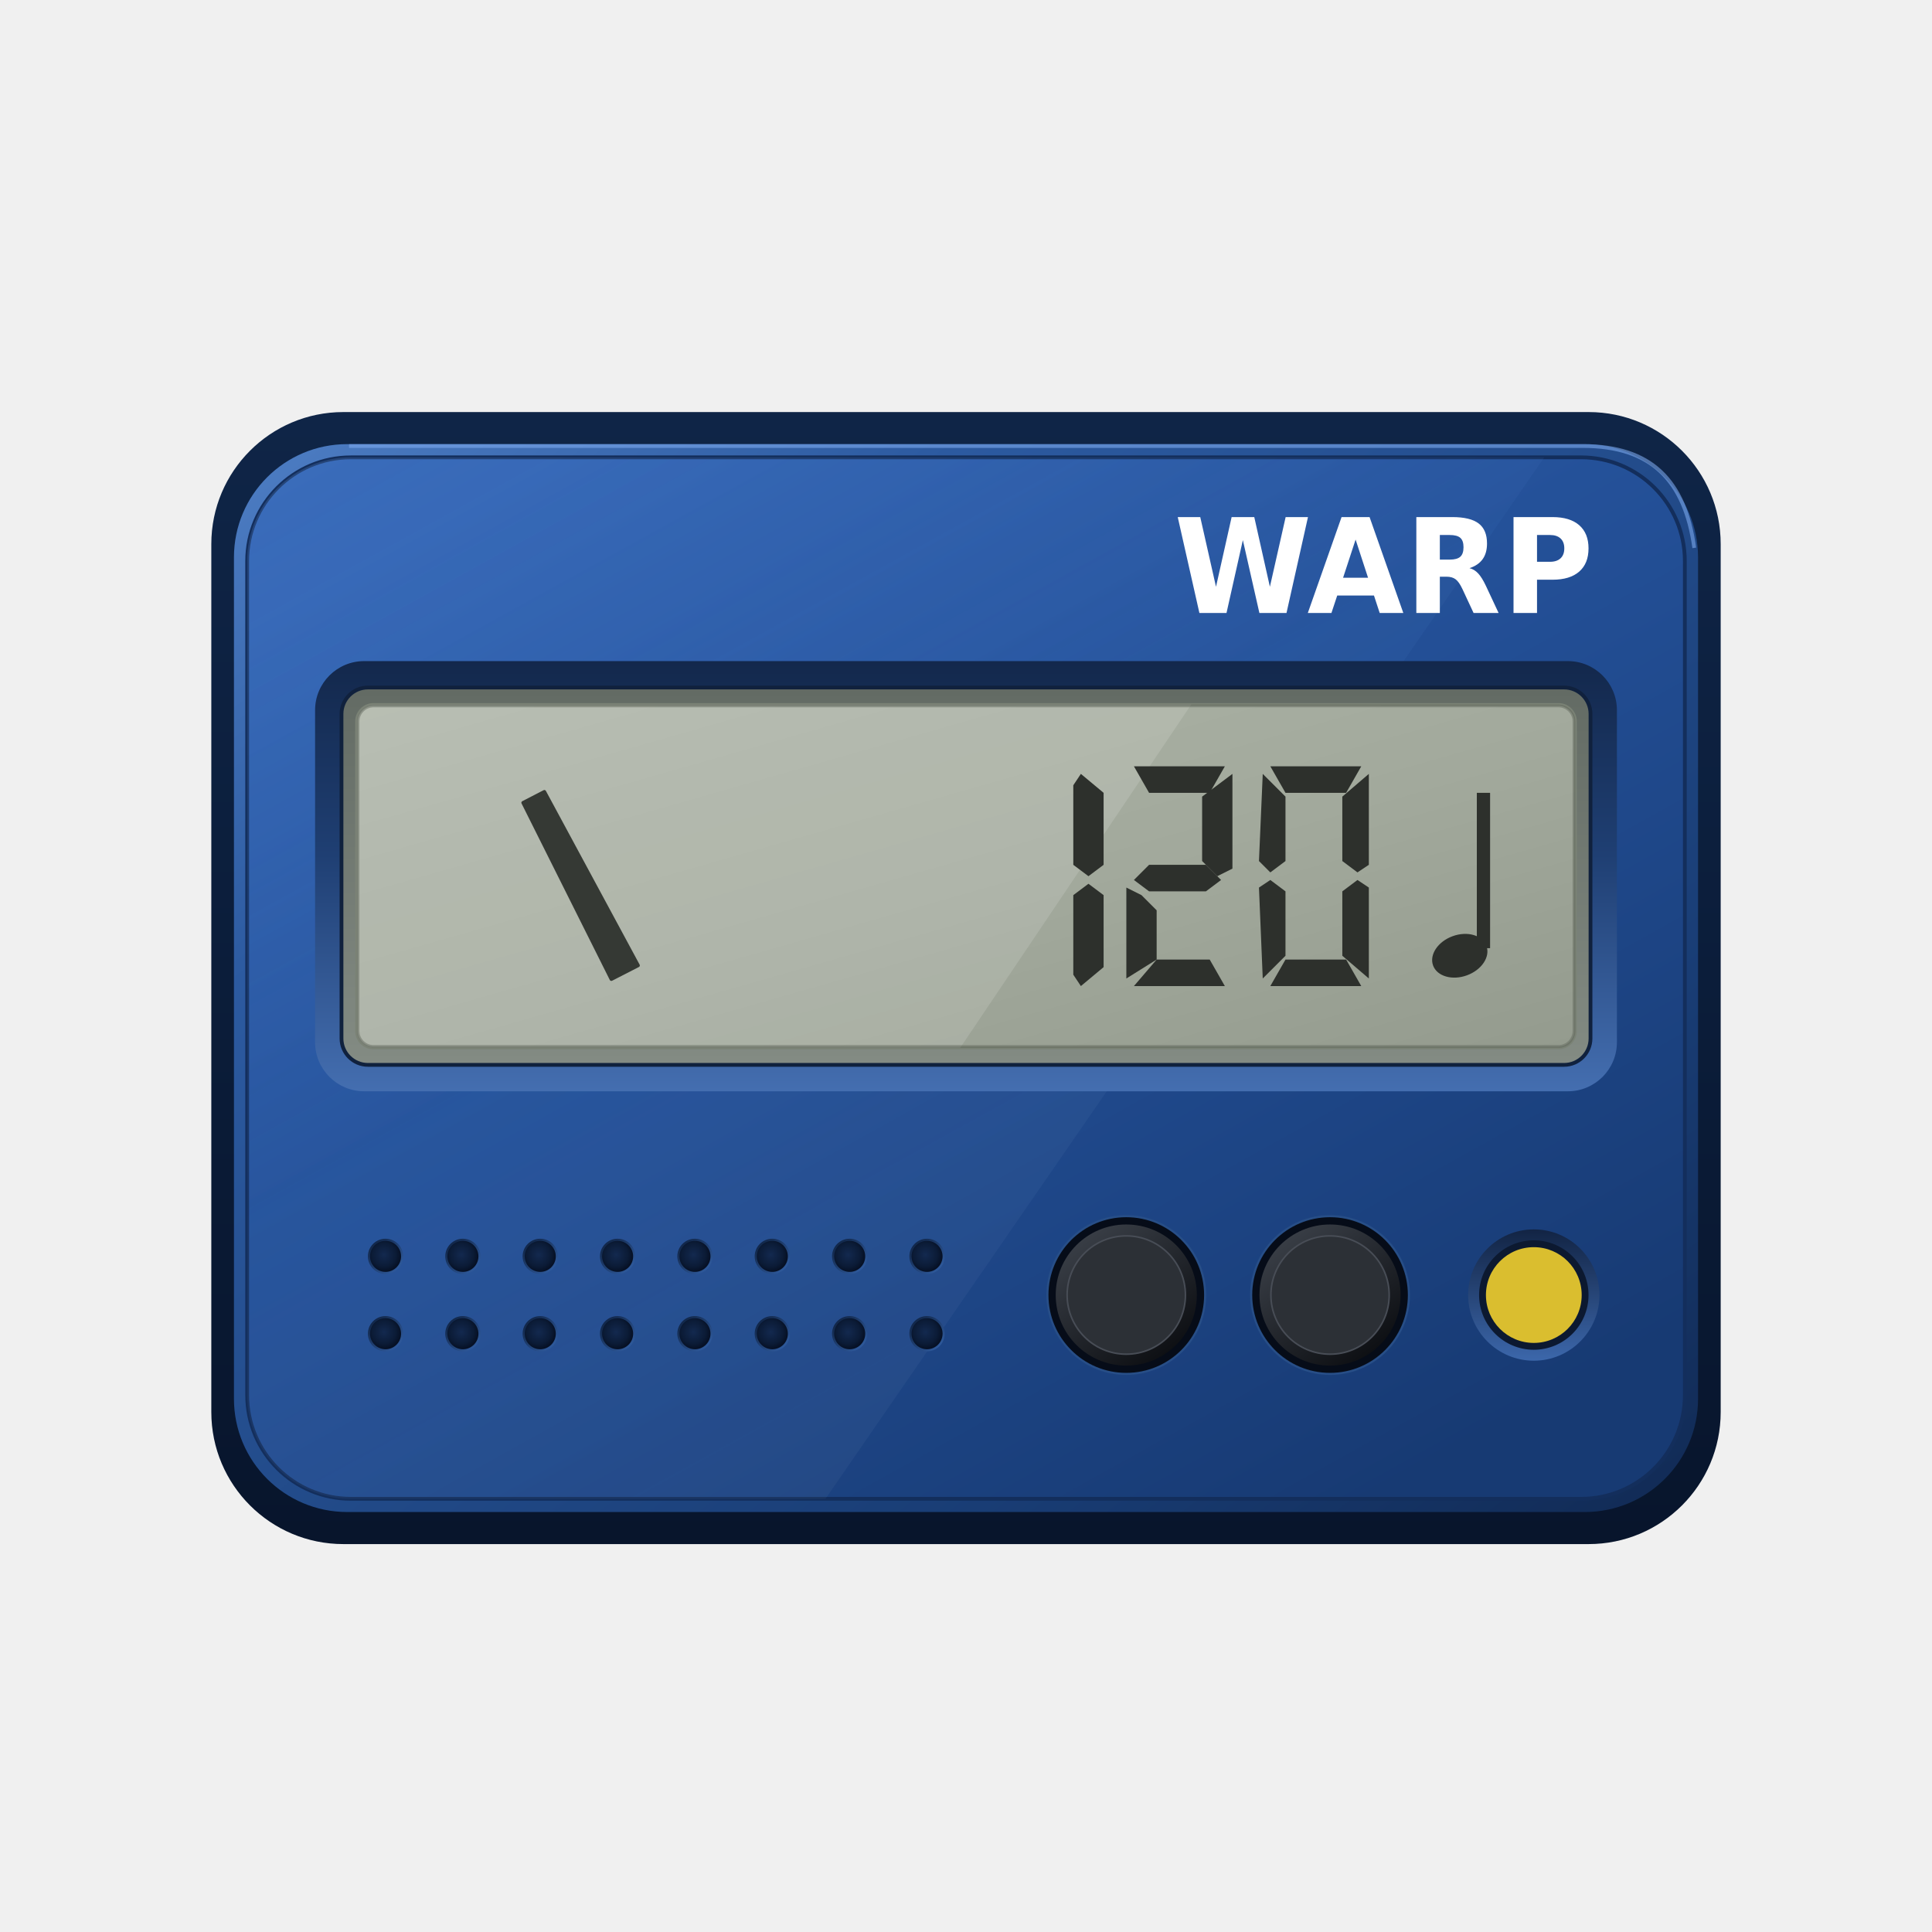
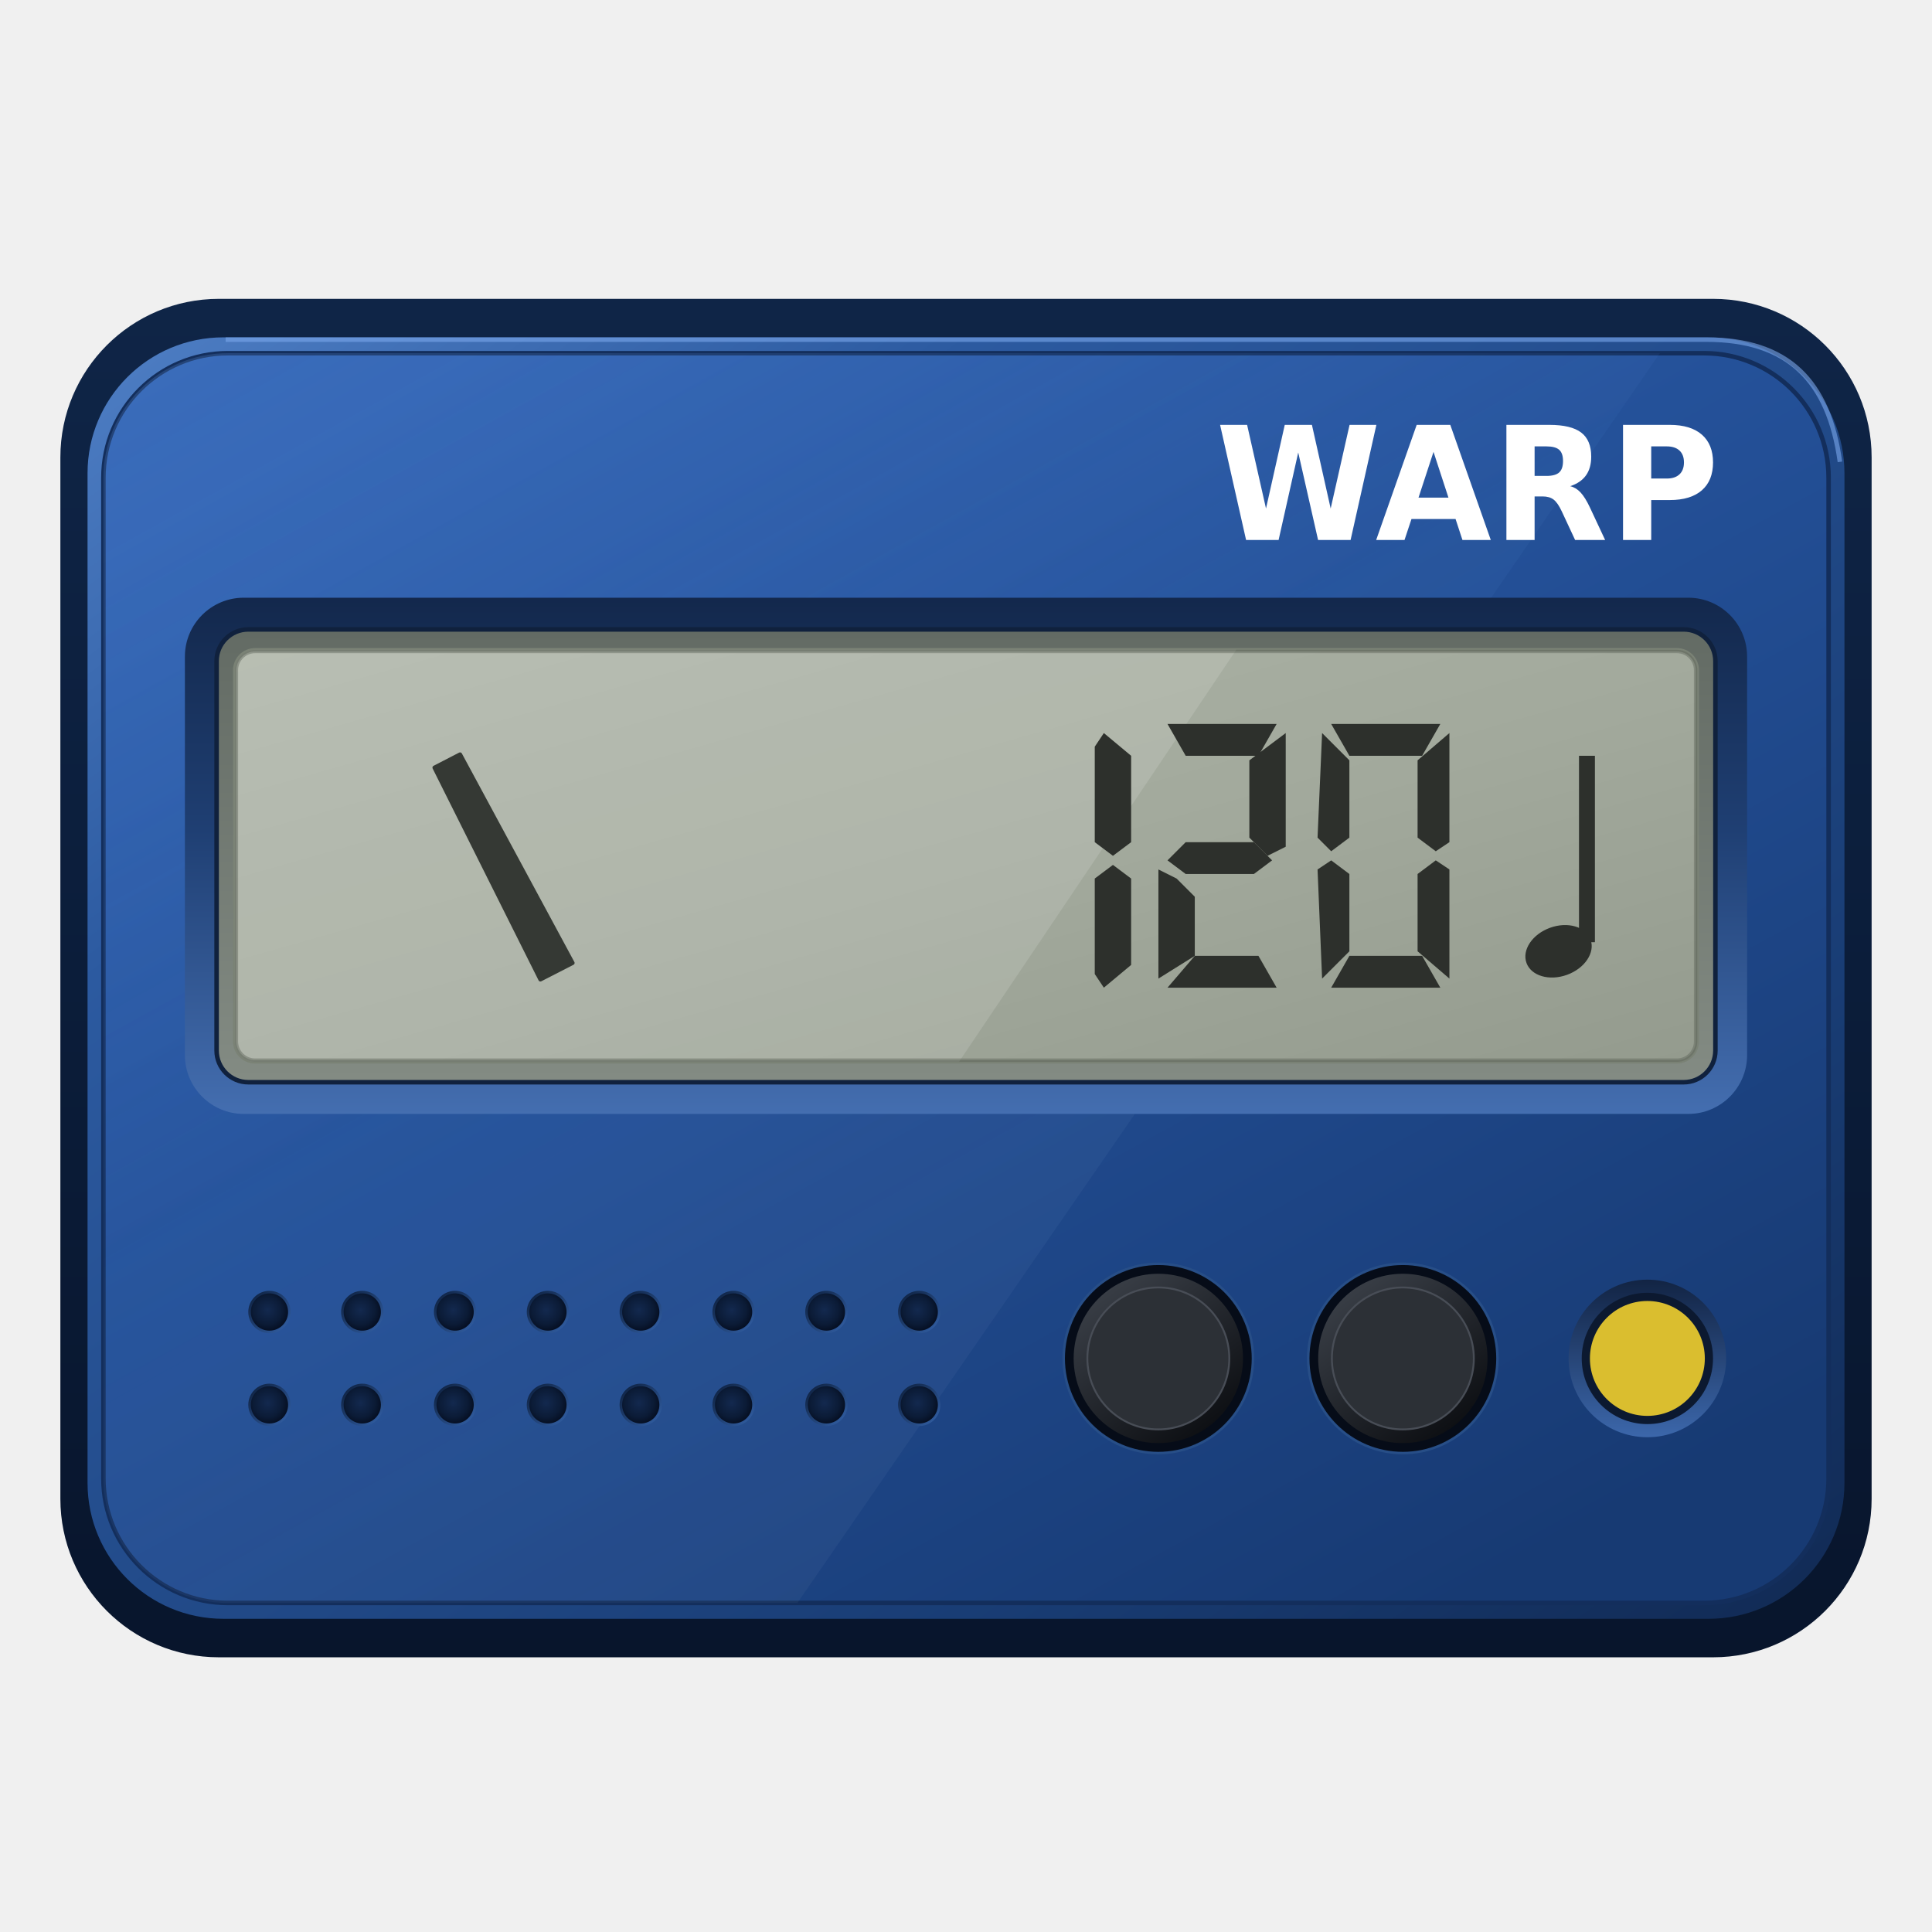
<svg xmlns="http://www.w3.org/2000/svg" viewBox="0 0 48 48" width="48" height="48">
-   <svg x="0" y="0.3" width="48" height="48" viewBox="0 0 1024 1024">
+   <svg x="-4.8" y="-4.5" width="57.6" height="57.6" viewBox="0 0 1024 1024">
    <defs>
      <linearGradient id="outer-rim-grad" x1="0%" y1="0%" x2="0%" y2="100%">
        <stop offset="0%" stop-color="#0f2547" />
        <stop offset="50%" stop-color="#0b1d3a" />
        <stop offset="100%" stop-color="#08152c" />
      </linearGradient>
      <linearGradient id="bevel-grad" x1="0%" y1="0%" x2="100%" y2="100%">
        <stop offset="0%" stop-color="#4e7ec4" />
        <stop offset="25%" stop-color="#2c5aa0" />
        <stop offset="75%" stop-color="#193d75" />
        <stop offset="100%" stop-color="#112a54" />
      </linearGradient>
      <linearGradient id="face-grad" x1="15%" y1="5%" x2="85%" y2="95%">
        <stop offset="0%" stop-color="#2d5fae" />
        <stop offset="45%" stop-color="#234f96" />
        <stop offset="100%" stop-color="#173a73" />
      </linearGradient>
      <linearGradient id="face-sheen" x1="0%" y1="0%" x2="70%" y2="100%">
        <stop offset="0%" stop-color="#6fa0eb" stop-opacity="0.22" />
        <stop offset="50%" stop-color="#4f83d1" stop-opacity="0.08" />
        <stop offset="100%" stop-color="#ffffff" stop-opacity="0.03" />
      </linearGradient>
      <linearGradient id="lcd-recess-grad" x1="0%" y1="0%" x2="0%" y2="100%">
        <stop offset="0%" stop-color="#13284c" />
        <stop offset="45%" stop-color="#1f3f73" />
        <stop offset="100%" stop-color="#446eb0" />
      </linearGradient>
      <linearGradient id="lcd-frame-grad" x1="0%" y1="0%" x2="0%" y2="100%">
        <stop offset="0%" stop-color="#636b64" />
        <stop offset="100%" stop-color="#838b83" />
      </linearGradient>
      <linearGradient id="lcd-bg-grad" x1="0%" y1="0%" x2="100%" y2="100%">
        <stop offset="0%" stop-color="#adb4a7" />
        <stop offset="55%" stop-color="#a2a99c" />
        <stop offset="100%" stop-color="#949b8e" />
      </linearGradient>
      <linearGradient id="hole-rim" x1="0%" y1="0%" x2="100%" y2="100%">
        <stop offset="0%" stop-color="#0b1c38" />
        <stop offset="100%" stop-color="#3463ab" />
      </linearGradient>
      <radialGradient id="hole-inner" cx="45%" cy="45%" r="55%">
        <stop offset="0%" stop-color="#13294f" />
        <stop offset="70%" stop-color="#0b1b36" />
        <stop offset="100%" stop-color="#061024" />
      </radialGradient>
      <linearGradient id="pill-body" x1="0%" y1="0%" x2="0%" y2="100%">
        <stop offset="0%" stop-color="#333840" />
        <stop offset="50%" stop-color="#1c1f24" />
        <stop offset="100%" stop-color="#0d0f12" />
      </linearGradient>
      <linearGradient id="round-btn-rim" x1="20%" y1="10%" x2="80%" y2="90%">
        <stop offset="0%" stop-color="#383d45" />
        <stop offset="100%" stop-color="#0e1014" />
      </linearGradient>
      <linearGradient id="pwr-recess" x1="0%" y1="0%" x2="0%" y2="100%">
        <stop offset="0%" stop-color="#122444" />
        <stop offset="100%" stop-color="#3c67ab" />
      </linearGradient>
      <g id="speaker-hole">
        <circle cx="0" cy="0" r="12.5" fill="url(#hole-rim)" />
        <circle cx="0" cy="0" r="11" fill="url(#hole-inner)" />
      </g>
      <g id="round-button">
        <circle cx="0" cy="0" r="38" fill="#060c18" stroke="#274e87" stroke-width="1" />
        <circle cx="0" cy="0" r="34" fill="url(#round-btn-rim)" />
        <circle cx="0" cy="0" r="28.5" fill="#2c3036" stroke="#484d56" stroke-width="0.75" />
      </g>
    </defs>
    <path d="M 182.0,212.0 L 842.0,212.0 A 70.0,70.0 0 0 1 912.0,282.0 L 912.0,742.0 A 70.0,70.0 0 0 1 842.0,812.0 L 182.0,812.0 A 70.0,70.0 0 0 1 112.0,742.0 L 112.0,282.0 A 70.0,70.0 0 0 1 182.0,212.0 Z" fill="url(#outer-rim-grad)" />
    <path d="M 184.0,229.0 L 840.0,229.0 A 60.0,60.0 0 0 1 900.0,289.0 L 900.0,735.0 A 60.0,60.0 0 0 1 840.0,795.0 L 184.0,795.0 A 60.0,60.0 0 0 1 124.0,735.0 L 124.0,289.0 A 60.0,60.0 0 0 1 184.0,229.0 Z" fill="url(#bevel-grad)" />
    <path d="M 185.0,230.0 L 839.0,230.0 C 875.0,230.0 893.0,248.0 898.0,284.0" fill="none" stroke="#7aa7eb" stroke-width="2" opacity="0.6" />
    <path d="M 186.0,236.0 L 838.0,236.0 A 55.0,55.0 0 0 1 893.0,291.0 L 893.0,733.0 A 55.0,55.0 0 0 1 838.0,788.0 L 186.0,788.0 A 55.0,55.0 0 0 1 131.0,733.0 L 131.0,291.0 A 55.0,55.0 0 0 1 186.0,236.0 Z" fill="url(#face-grad)" stroke="#132e5c" stroke-width="2" />
    <clipPath id="face-clip">
      <path d="M 186.0,236.0 L 838.0,236.0 A 55.0,55.0 0 0 1 893.0,291.0 L 893.0,733.0 A 55.0,55.0 0 0 1 838.0,788.0 L 186.0,788.0 A 55.0,55.0 0 0 1 131.0,733.0 L 131.0,291.0 A 55.0,55.0 0 0 1 186.0,236.0 Z" />
    </clipPath>
    <g clip-path="url(#face-clip)">
      <path d="M 105.0,228.0 L 824.0,228.0 L 432.0,796.0 L 105.0,796.0 Z" fill="url(#face-sheen)" />
    </g>
    <g fill="#f2f6fc">
      <path d="M1.996 -48.843H14.067L22.508 -13.348L30.883 -48.843H43.02L51.395 -13.348L59.835 -48.843H71.809L60.293 0.0H45.768L36.902 -37.131L28.135 0.0H13.609Z M107.183 -8.898H87.489L84.381 0.0H71.72L89.812 -48.843H104.828L122.919 0.0H110.258ZM90.629 -17.96H104.01L97.336 -37.393Z M147.792 -27.186Q151.75 -27.186 153.468 -28.658Q155.185 -30.13 155.185 -33.5Q155.185 -36.837 153.468 -38.276Q151.75 -39.716 147.792 -39.716H142.492V-27.186ZM142.492 -18.484V0.0H129.896V-48.843H149.133Q158.784 -48.843 163.282 -45.604Q167.78 -42.366 167.78 -35.365Q167.78 -30.523 165.441 -27.415Q163.102 -24.307 158.391 -22.835Q160.976 -22.246 163.02 -20.169Q165.065 -18.091 167.159 -13.871L173.996 0.0H160.583L154.629 -12.137Q152.83 -15.801 150.981 -17.143Q149.133 -18.484 146.058 -18.484Z M181.988 -48.843H202.893Q212.216 -48.843 217.205 -44.705Q222.194 -40.566 222.194 -32.911Q222.194 -25.223 217.205 -21.085Q212.216 -16.946 202.893 -16.946H194.583V0.0H181.988ZM194.583 -39.716V-26.074H201.551Q205.215 -26.074 207.211 -27.857Q209.207 -29.64 209.207 -32.911Q209.207 -36.183 207.211 -37.949Q205.215 -39.716 201.551 -39.716Z" transform="translate(624.2294,318.5) scale(0.9887755,1.040816) translate(-2,0)" fill="#ffffff" />
    </g>
    <rect x="167.0" y="344.0" width="690.0" height="228.0" rx="26" fill="url(#lcd-recess-grad)" />
    <rect x="180.0" y="357.0" width="664.0" height="202.0" rx="15" fill="#10213d" />
    <rect x="182.0" y="359.0" width="660.0" height="198.0" rx="13" fill="url(#lcd-frame-grad)" />
    <rect x="189.0" y="367.0" width="646.0" height="182.0" rx="9" fill="url(#lcd-bg-grad)" stroke="#7a8275" stroke-width="1.5" />
    <clipPath id="lcd-clip">
      <rect x="189.0" y="367.0" width="646.0" height="182.0" rx="9" />
    </clipPath>
    <g clip-path="url(#lcd-clip)">
      <polygon points="182.0,362.0 634.74,362.0 505.54,554.0 182.0,554.0" fill="#ffffff" opacity="0.13" />
      <rect x="189.0" y="367.0" width="646.0" height="182.0" rx="9" fill="none" stroke="#5d6359" stroke-width="3" opacity="0.45" />
    </g>
    <g fill="#2d302c" transform="translate(568.8697,399.76) scale(2.008276) translate(-393,-425)">
      <polygon points="395,427 401,432 401,451 397,454 393,451 393,430" />
      <polygon points="397,456 401,459 401,478 395,483 393,480 393,459" />
      <polygon points="409,425 433,425 429,432 413,432" />
      <polygon points="435,427 435,452 431,454 427,450 427,433" />
      <polygon points="413,451 428,451 432,455 428,458 413,458 409,455" />
      <polygon points="407,457 411,459 415,463 415,476 407,481" />
      <polygon points="409,483 433,483 429,476 415,476" />
      <polygon points="445,425 469,425 465,432 449,432" />
      <polygon points="443,427 449,433 449,450 445,453 442,450" />
      <polygon points="471,427 471,451 468,453 464,450 464,433" />
      <polygon points="442,457 445,455 449,458 449,475 443,481" />
      <polygon points="468,455 471,457 471,481 464,475 464,458" />
      <polygon points="445,483 469,483 465,476 449,476" />
      <ellipse cx="495" cy="475" rx="7.5" ry="5.5" transform="rotate(-20 495 475)" />
      <rect x="499.5" y="432" width="3.5" height="41" />
    </g>
    <g transform="translate(-119.33,407.04) scale(1.82) translate(0,-525)">
      <polygon points="251.4,579.0 224.1,528.4 217.9,531.6 243.6,583.0" fill="#353934" stroke="#353934" stroke-width="1" stroke-linejoin="round" />
    </g>
    <use href="#speaker-hole" transform="translate(204.35,659.5) scale(0.748)" />
    <use href="#speaker-hole" transform="translate(245.35,659.5) scale(0.748)" />
    <use href="#speaker-hole" transform="translate(286.35,659.5) scale(0.748)" />
    <use href="#speaker-hole" transform="translate(327.35,659.5) scale(0.748)" />
    <use href="#speaker-hole" transform="translate(368.35,659.5) scale(0.748)" />
    <use href="#speaker-hole" transform="translate(409.35,659.5) scale(0.748)" />
    <use href="#speaker-hole" transform="translate(450.35,659.5) scale(0.748)" />
    <use href="#speaker-hole" transform="translate(491.35,659.5) scale(0.748)" />
    <use href="#speaker-hole" transform="translate(204.35,700.5) scale(0.748)" />
    <use href="#speaker-hole" transform="translate(245.35,700.5) scale(0.748)" />
    <use href="#speaker-hole" transform="translate(286.35,700.5) scale(0.748)" />
    <use href="#speaker-hole" transform="translate(327.35,700.5) scale(0.748)" />
    <use href="#speaker-hole" transform="translate(368.35,700.5) scale(0.748)" />
    <use href="#speaker-hole" transform="translate(409.35,700.5) scale(0.748)" />
    <use href="#speaker-hole" transform="translate(450.35,700.5) scale(0.748)" />
    <use href="#speaker-hole" transform="translate(491.35,700.5) scale(0.748)" />
    <use href="#round-button" transform="translate(596.95,680.0) scale(1.1)" />
    <use href="#round-button" transform="translate(704.95,680.0) scale(1.1)" />
    <g transform="translate(812.95,680.0) scale(1.45)">
      <circle r="24" fill="url(#pwr-recess)" />
      <circle r="20" fill="#0c1930" />
      <circle r="17.5" fill="#dabe2f" />
    </g>
  </svg>
</svg>
